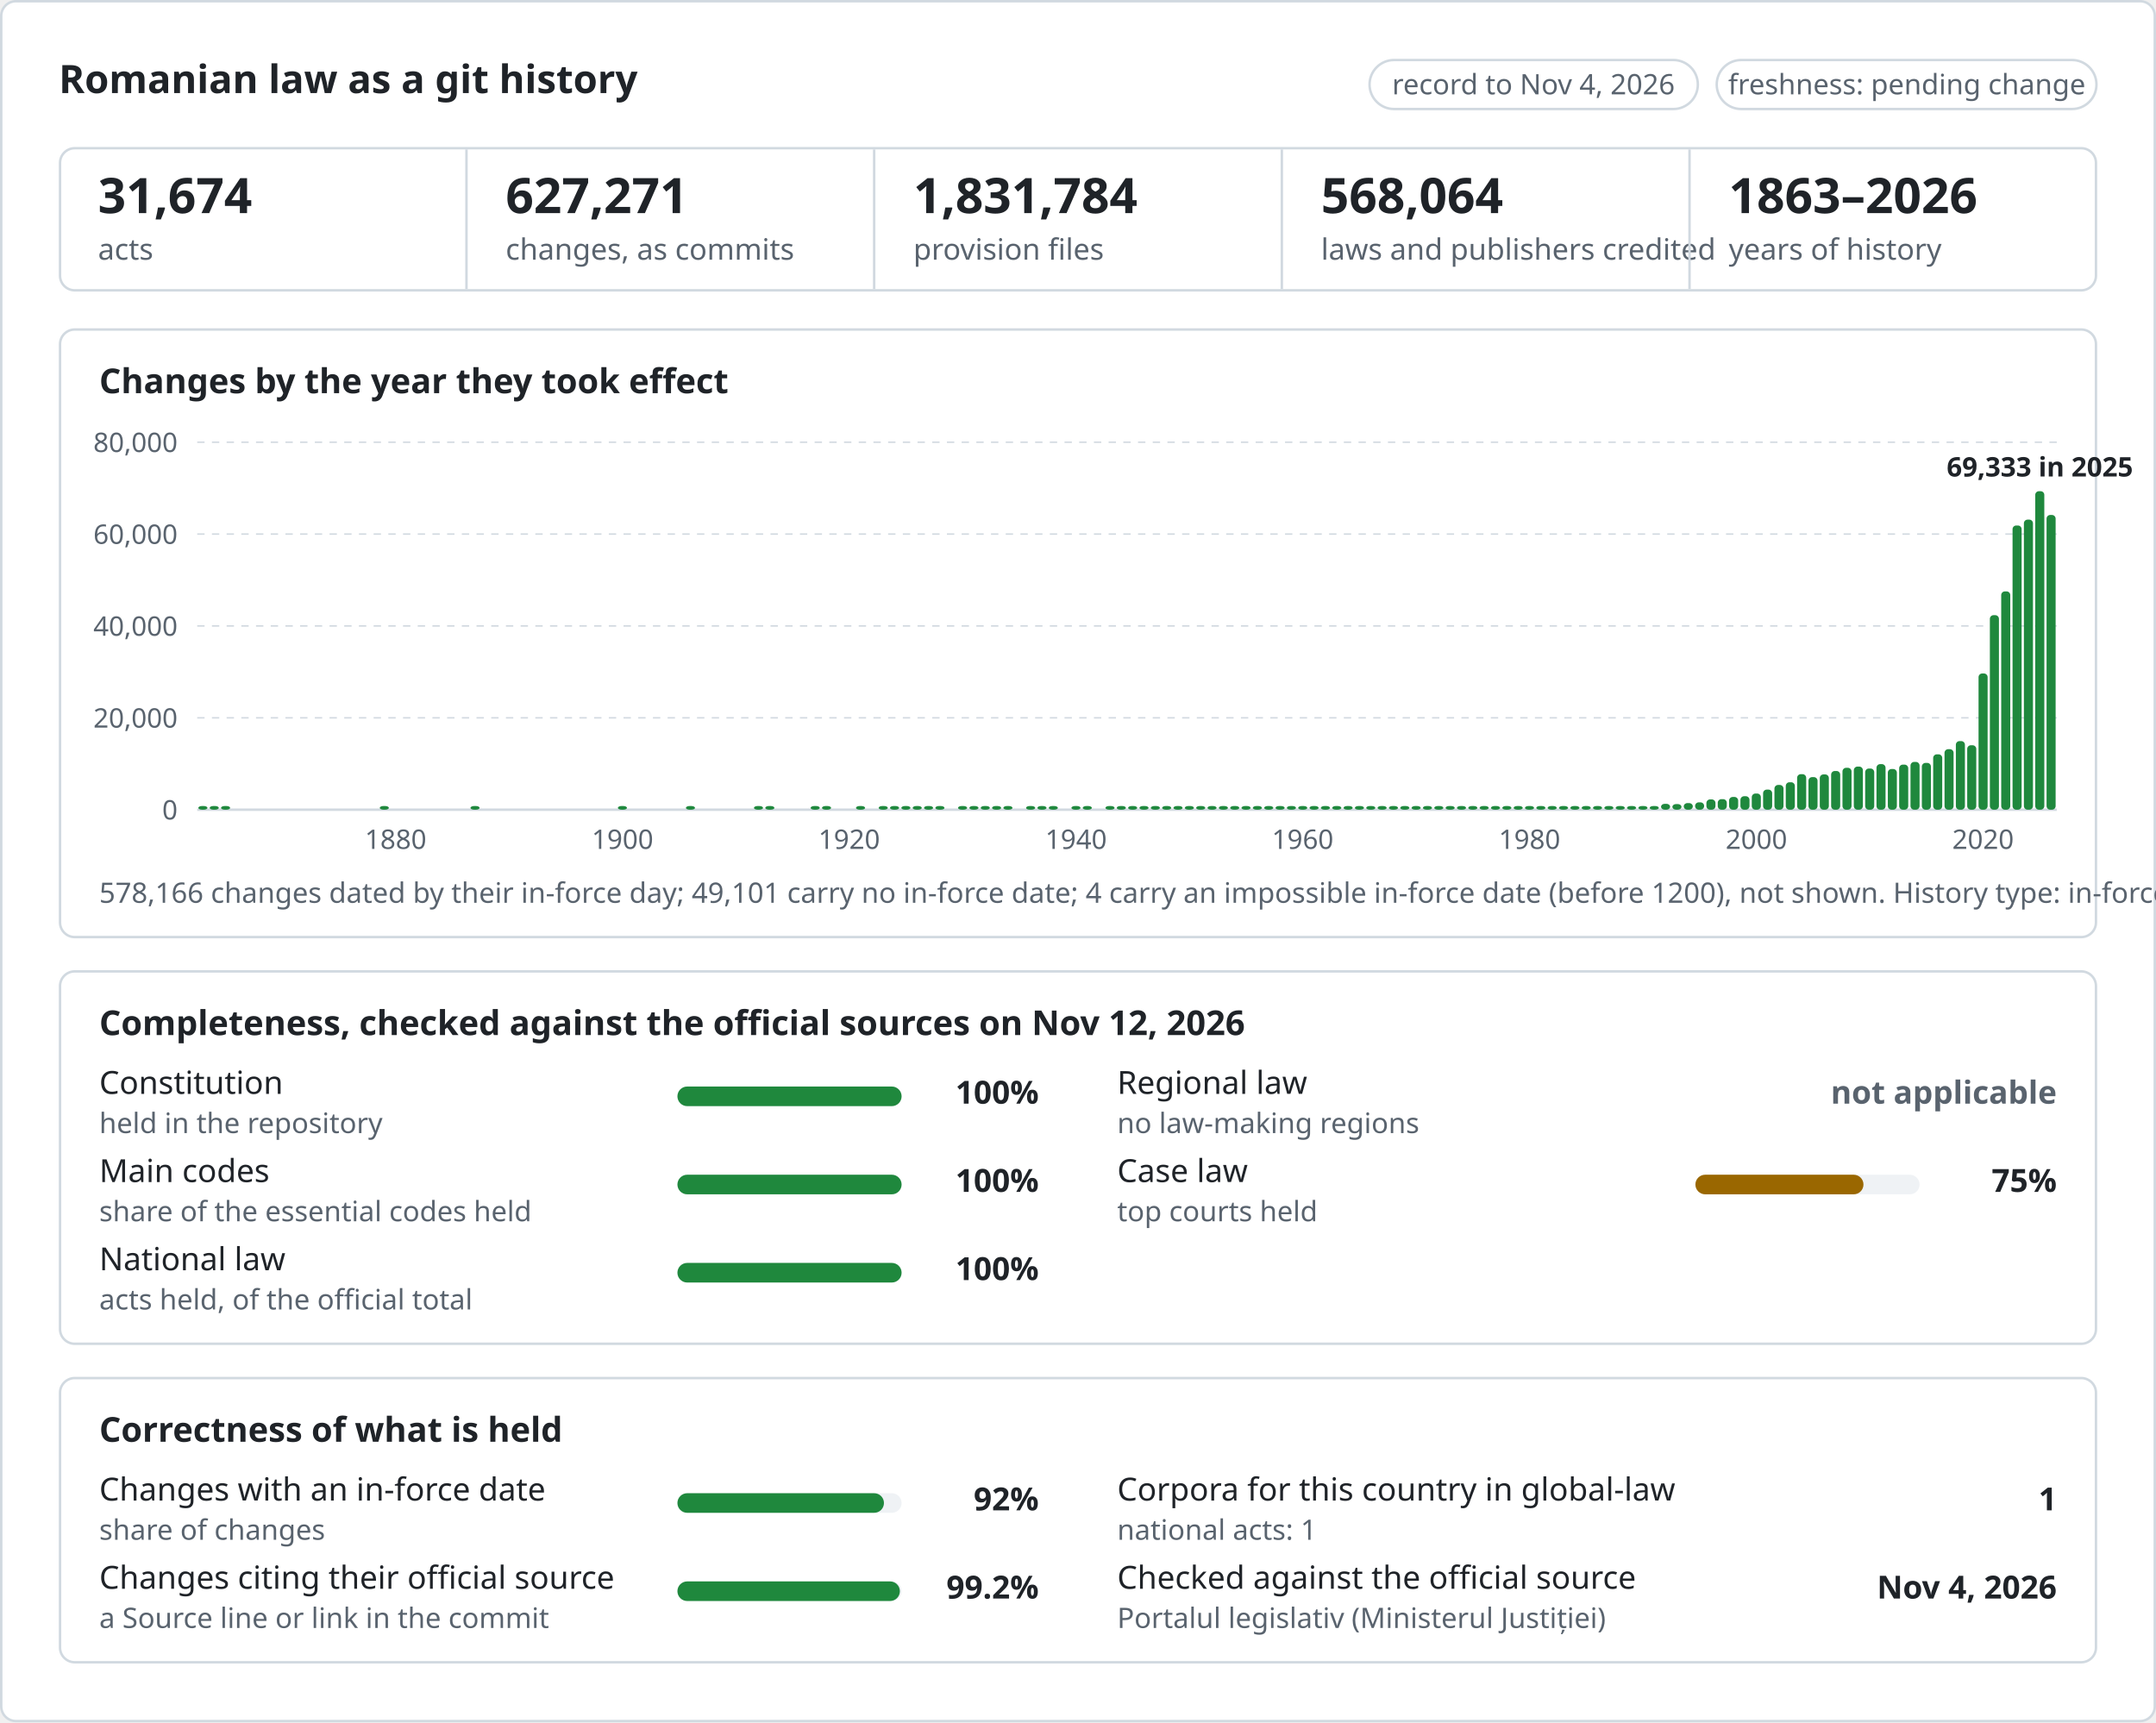
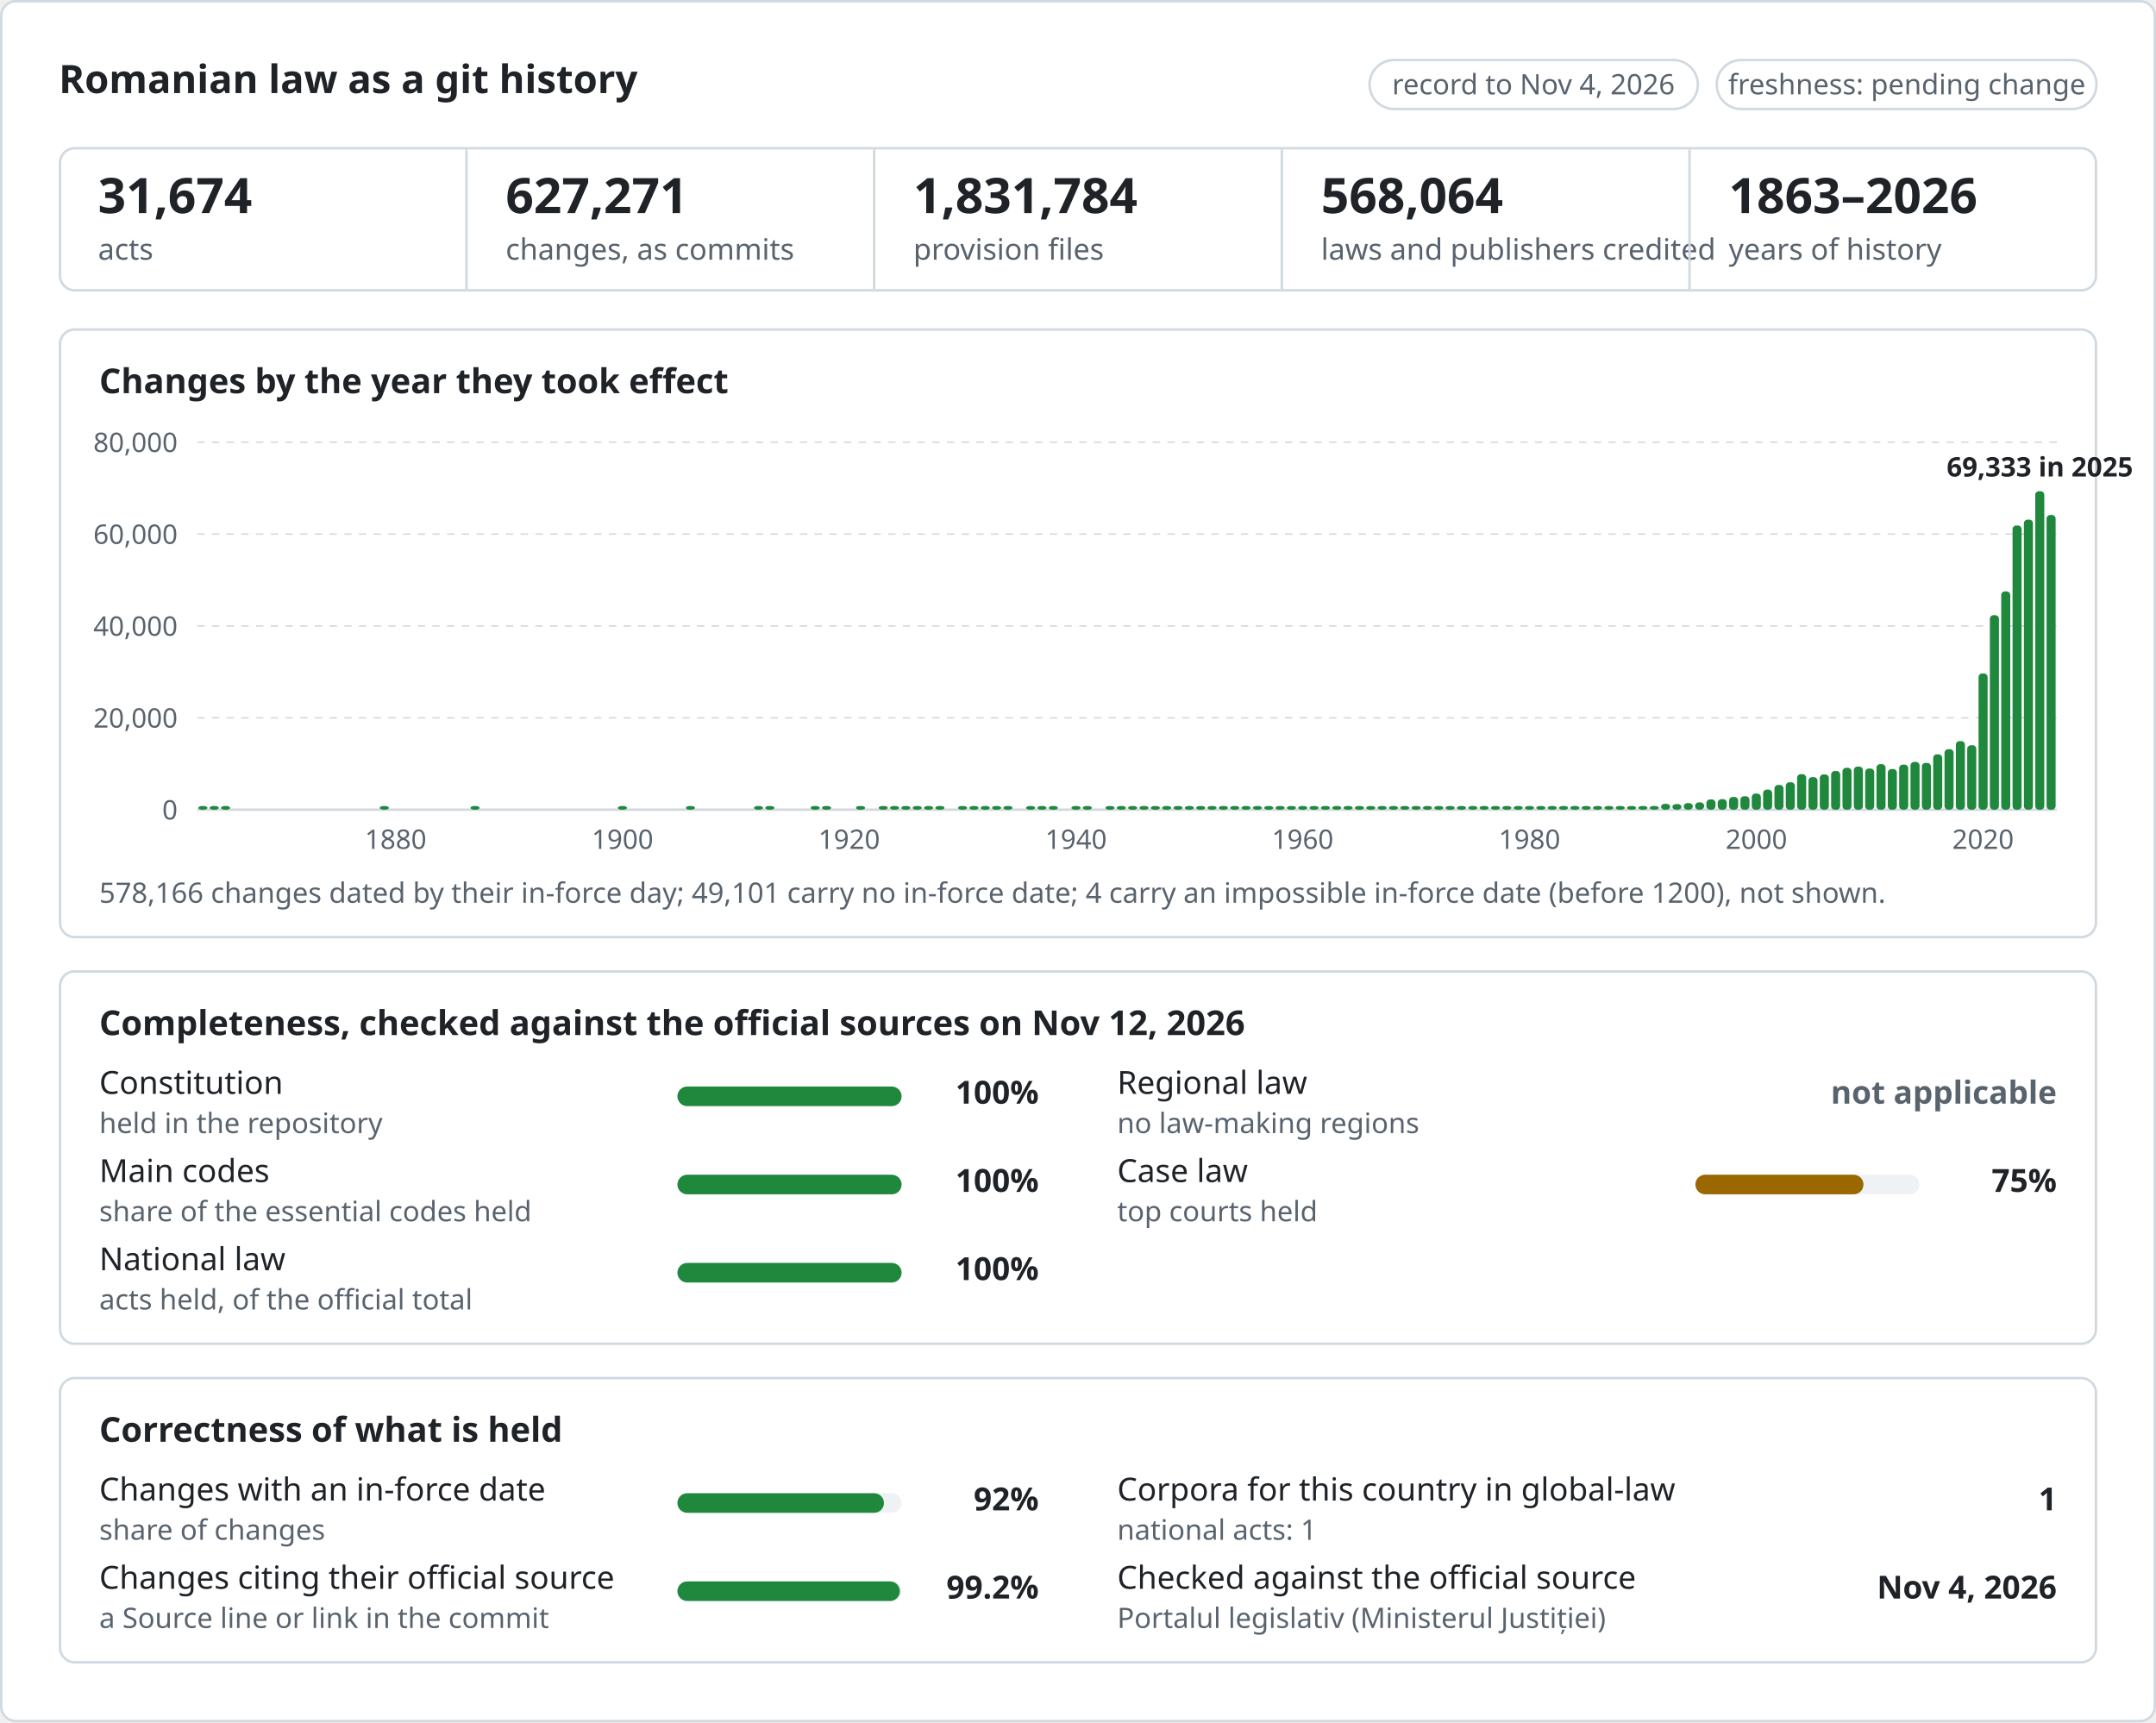
<svg xmlns="http://www.w3.org/2000/svg" width="880" height="703" viewBox="0 0 880 703" font-family="-apple-system,BlinkMacSystemFont,Segoe UI,Noto Sans,Helvetica,Arial,sans-serif">
  <rect x="0.5" y="0.5" width="879" height="702" rx="6" fill="#ffffff" stroke="#d1d9e0" />
  <text x="24" y="38" font-size="16" font-weight="600" fill="#1f2328">Romanian law as a git history</text>
  <rect x="559.0" y="24.5" width="134" height="20" rx="10" fill="none" stroke="#d1d9e0" />
  <text x="625.9" y="38.5" font-size="11.5" font-weight="500" text-anchor="middle" fill="#59636e">record to Nov 4, 2026</text>
  <rect x="700.7" y="24.5" width="155" height="20" rx="10" fill="none" stroke="#d1d9e0" />
  <text x="778.3" y="38.5" font-size="11.5" font-weight="500" text-anchor="middle" fill="#59636e">freshness: pending change</text>
  <rect x="24.5" y="60.5" width="831" height="58" rx="6" fill="#ffffff" stroke="#d1d9e0" />
  <text x="40.0" y="87" font-size="20" font-weight="600" fill="#1f2328">31,674</text>
  <text x="40.0" y="106" font-size="12" fill="#59636e">acts</text>
  <line x1="190.4" y1="61" x2="190.4" y2="118" stroke="#d1d9e0" />
  <text x="206.4" y="87" font-size="20" font-weight="600" fill="#1f2328">627,271</text>
  <text x="206.4" y="106" font-size="12" fill="#59636e">changes, as commits</text>
  <line x1="356.8" y1="61" x2="356.8" y2="118" stroke="#d1d9e0" />
  <text x="372.8" y="87" font-size="20" font-weight="600" fill="#1f2328">1,831,784</text>
  <text x="372.8" y="106" font-size="12" fill="#59636e">provision files</text>
  <line x1="523.2" y1="61" x2="523.2" y2="118" stroke="#d1d9e0" />
  <text x="539.2" y="87" font-size="20" font-weight="600" fill="#1f2328">568,064</text>
  <text x="539.2" y="106" font-size="12" fill="#59636e" textLength="142" lengthAdjust="spacingAndGlyphs">laws and publishers credited</text>
  <line x1="689.6" y1="61" x2="689.6" y2="118" stroke="#d1d9e0" />
  <text x="705.6" y="87" font-size="20" font-weight="600" fill="#1f2328">1863–2026</text>
  <text x="705.6" y="106" font-size="12" fill="#59636e">years of history</text>
  <rect x="24.5" y="134.5" width="831" height="248" rx="6" fill="#ffffff" stroke="#d1d9e0" />
  <text x="40.5" y="160.5" font-size="14" font-weight="600" fill="#1f2328">Changes by the year they took effect</text>
  <line x1="80.5" y1="330.5" x2="839.5" y2="330.5" stroke="#d1d9e0" stroke-width="1" />
  <text x="72.5" y="334.5" font-size="11" text-anchor="end" fill="#59636e">0</text>
  <line x1="80.5" y1="293.0" x2="839.5" y2="293.0" stroke="#d1d9e0" stroke-width="0.6" stroke-dasharray="3 3" />
  <text x="72.5" y="297.0" font-size="11" text-anchor="end" fill="#59636e">20,000</text>
  <line x1="80.5" y1="255.5" x2="839.5" y2="255.5" stroke="#d1d9e0" stroke-width="0.6" stroke-dasharray="3 3" />
  <text x="72.5" y="259.5" font-size="11" text-anchor="end" fill="#59636e">40,000</text>
  <line x1="80.5" y1="218.0" x2="839.5" y2="218.0" stroke="#d1d9e0" stroke-width="0.6" stroke-dasharray="3 3" />
  <text x="72.5" y="222.0" font-size="11" text-anchor="end" fill="#59636e">60,000</text>
  <line x1="80.5" y1="180.5" x2="839.5" y2="180.5" stroke="#d1d9e0" stroke-width="0.6" stroke-dasharray="3 3" />
  <text x="72.5" y="184.5" font-size="11" text-anchor="end" fill="#59636e">80,000</text>
  <rect x="80.96" y="329.0" width="3.70" height="1.5" rx="1.5" fill="#1f883d" />
  <rect x="85.59" y="329.0" width="3.70" height="1.5" rx="1.5" fill="#1f883d" />
  <rect x="90.22" y="329.0" width="3.70" height="1.5" rx="1.5" fill="#1f883d" />
  <rect x="155.01" y="329.0" width="3.70" height="1.5" rx="1.5" fill="#1f883d" />
  <text x="161.5" y="346.5" font-size="11" text-anchor="middle" fill="#59636e">1880</text>
  <rect x="192.04" y="329.0" width="3.70" height="1.5" rx="1.5" fill="#1f883d" />
  <rect x="252.20" y="329.0" width="3.70" height="1.5" rx="1.5" fill="#1f883d" />
  <text x="254.1" y="346.5" font-size="11" text-anchor="middle" fill="#59636e">1900</text>
  <rect x="279.97" y="329.0" width="3.70" height="1.5" rx="1.5" fill="#1f883d" />
  <rect x="307.74" y="329.0" width="3.70" height="1.5" rx="1.5" fill="#1f883d" />
  <rect x="312.37" y="329.0" width="3.70" height="1.5" rx="1.5" fill="#1f883d" />
  <rect x="330.88" y="329.0" width="3.70" height="1.5" rx="1.5" fill="#1f883d" />
  <rect x="335.51" y="329.0" width="3.70" height="1.5" rx="1.5" fill="#1f883d" />
  <text x="346.6" y="346.5" font-size="11" text-anchor="middle" fill="#59636e">1920</text>
  <rect x="349.39" y="329.0" width="3.70" height="1.5" rx="1.5" fill="#1f883d" />
  <rect x="358.65" y="329.0" width="3.70" height="1.5" rx="1.5" fill="#1f883d" />
  <rect x="363.27" y="329.0" width="3.70" height="1.5" rx="1.5" fill="#1f883d" />
  <rect x="367.90" y="329.0" width="3.70" height="1.5" rx="1.5" fill="#1f883d" />
  <rect x="372.53" y="329.0" width="3.70" height="1.5" rx="1.5" fill="#1f883d" />
  <rect x="377.16" y="329.0" width="3.70" height="1.5" rx="1.5" fill="#1f883d" />
  <rect x="381.79" y="329.0" width="3.70" height="1.5" rx="1.5" fill="#1f883d" />
  <rect x="391.04" y="329.0" width="3.70" height="1.5" rx="1.5" fill="#1f883d" />
  <rect x="395.67" y="329.0" width="3.70" height="1.5" rx="1.5" fill="#1f883d" />
  <rect x="400.30" y="329.0" width="3.70" height="1.5" rx="1.5" fill="#1f883d" />
  <rect x="404.93" y="329.0" width="3.70" height="1.5" rx="1.5" fill="#1f883d" />
  <rect x="409.55" y="329.0" width="3.70" height="1.5" rx="1.5" fill="#1f883d" />
  <rect x="418.81" y="329.0" width="3.70" height="1.5" rx="1.5" fill="#1f883d" />
  <rect x="423.44" y="329.0" width="3.70" height="1.5" rx="1.5" fill="#1f883d" />
  <rect x="428.07" y="329.0" width="3.70" height="1.5" rx="1.5" fill="#1f883d" />
  <rect x="437.32" y="329.0" width="3.70" height="1.5" rx="1.5" fill="#1f883d" />
  <text x="439.2" y="346.5" font-size="11" text-anchor="middle" fill="#59636e">1940</text>
  <rect x="441.95" y="329.0" width="3.70" height="1.5" rx="1.5" fill="#1f883d" />
  <rect x="451.21" y="329.0" width="3.70" height="1.5" rx="1.5" fill="#1f883d" />
  <rect x="455.83" y="329.0" width="3.70" height="1.5" rx="1.5" fill="#1f883d" />
  <rect x="460.46" y="329.0" width="3.70" height="1.5" rx="1.5" fill="#1f883d" />
  <rect x="465.09" y="329.0" width="3.70" height="1.5" rx="1.5" fill="#1f883d" />
  <rect x="469.72" y="329.0" width="3.70" height="1.5" rx="1.5" fill="#1f883d" />
  <rect x="474.35" y="329.0" width="3.70" height="1.5" rx="1.5" fill="#1f883d" />
  <rect x="478.97" y="329.0" width="3.70" height="1.5" rx="1.5" fill="#1f883d" />
  <rect x="483.60" y="329.0" width="3.70" height="1.5" rx="1.5" fill="#1f883d" />
  <rect x="488.23" y="329.0" width="3.70" height="1.5" rx="1.5" fill="#1f883d" />
  <rect x="492.86" y="329.0" width="3.70" height="1.5" rx="1.5" fill="#1f883d" />
  <rect x="497.49" y="329.0" width="3.70" height="1.5" rx="1.5" fill="#1f883d" />
  <rect x="502.12" y="329.0" width="3.70" height="1.5" rx="1.5" fill="#1f883d" />
  <rect x="506.74" y="329.0" width="3.70" height="1.5" rx="1.5" fill="#1f883d" />
  <rect x="511.37" y="329.0" width="3.70" height="1.5" rx="1.5" fill="#1f883d" />
  <rect x="516.00" y="329.0" width="3.70" height="1.5" rx="1.5" fill="#1f883d" />
  <rect x="520.63" y="329.0" width="3.70" height="1.5" rx="1.5" fill="#1f883d" />
  <rect x="525.26" y="329.0" width="3.70" height="1.5" rx="1.5" fill="#1f883d" />
  <rect x="529.88" y="329.0" width="3.70" height="1.5" rx="1.5" fill="#1f883d" />
  <text x="531.7" y="346.5" font-size="11" text-anchor="middle" fill="#59636e">1960</text>
  <rect x="534.51" y="329.0" width="3.70" height="1.5" rx="1.5" fill="#1f883d" />
  <rect x="539.14" y="329.0" width="3.70" height="1.5" rx="1.5" fill="#1f883d" />
  <rect x="543.77" y="329.0" width="3.70" height="1.5" rx="1.5" fill="#1f883d" />
  <rect x="548.40" y="329.0" width="3.70" height="1.5" rx="1.5" fill="#1f883d" />
  <rect x="553.02" y="329.0" width="3.70" height="1.5" rx="1.5" fill="#1f883d" />
  <rect x="557.65" y="329.0" width="3.70" height="1.5" rx="1.5" fill="#1f883d" />
  <rect x="562.28" y="329.0" width="3.70" height="1.5" rx="1.5" fill="#1f883d" />
  <rect x="566.91" y="329.0" width="3.70" height="1.5" rx="1.5" fill="#1f883d" />
  <rect x="571.54" y="329.0" width="3.70" height="1.5" rx="1.5" fill="#1f883d" />
  <rect x="576.16" y="329.0" width="3.70" height="1.5" rx="1.5" fill="#1f883d" />
  <rect x="580.79" y="329.0" width="3.70" height="1.5" rx="1.5" fill="#1f883d" />
  <rect x="585.42" y="329.0" width="3.70" height="1.5" rx="1.5" fill="#1f883d" />
  <rect x="590.05" y="329.0" width="3.70" height="1.5" rx="1.5" fill="#1f883d" />
  <rect x="594.68" y="329.0" width="3.70" height="1.5" rx="1.5" fill="#1f883d" />
  <rect x="599.30" y="329.0" width="3.70" height="1.5" rx="1.5" fill="#1f883d" />
  <rect x="603.93" y="329.0" width="3.70" height="1.5" rx="1.5" fill="#1f883d" />
  <rect x="608.56" y="329.0" width="3.70" height="1.5" rx="1.5" fill="#1f883d" />
  <rect x="613.19" y="329.0" width="3.70" height="1.5" rx="1.5" fill="#1f883d" />
  <rect x="617.82" y="329.0" width="3.70" height="1.5" rx="1.5" fill="#1f883d" />
  <rect x="622.44" y="329.0" width="3.70" height="1.5" rx="1.5" fill="#1f883d" />
  <text x="624.3" y="346.5" font-size="11" text-anchor="middle" fill="#59636e">1980</text>
  <rect x="627.07" y="329.0" width="3.70" height="1.5" rx="1.5" fill="#1f883d" />
  <rect x="631.70" y="329.0" width="3.70" height="1.5" rx="1.5" fill="#1f883d" />
  <rect x="636.33" y="329.0" width="3.70" height="1.5" rx="1.5" fill="#1f883d" />
  <rect x="640.96" y="329.0" width="3.70" height="1.5" rx="1.5" fill="#1f883d" />
  <rect x="645.58" y="329.0" width="3.70" height="1.5" rx="1.5" fill="#1f883d" />
  <rect x="650.21" y="329.0" width="3.70" height="1.5" rx="1.5" fill="#1f883d" />
  <rect x="654.84" y="329.0" width="3.70" height="1.5" rx="1.5" fill="#1f883d" />
  <rect x="659.47" y="329.0" width="3.70" height="1.5" rx="1.5" fill="#1f883d" />
  <rect x="664.10" y="329.0" width="3.70" height="1.5" rx="1.5" fill="#1f883d" />
  <rect x="668.73" y="329.0" width="3.70" height="1.5" rx="1.5" fill="#1f883d" />
  <rect x="673.35" y="329.0" width="3.70" height="1.5" rx="1.5" fill="#1f883d" />
  <rect x="677.98" y="328.1" width="3.70" height="2.4" rx="1.5" fill="#1f883d" />
  <rect x="682.61" y="328.2" width="3.70" height="2.3" rx="1.5" fill="#1f883d" />
  <rect x="687.24" y="327.8" width="3.70" height="2.7" rx="1.5" fill="#1f883d" />
  <rect x="691.87" y="327.5" width="3.70" height="3.0" rx="1.5" fill="#1f883d" />
  <rect x="696.49" y="326.3" width="3.70" height="4.2" rx="1.5" fill="#1f883d" />
  <rect x="701.12" y="326.2" width="3.70" height="4.3" rx="1.5" fill="#1f883d" />
  <rect x="705.75" y="325.3" width="3.70" height="5.2" rx="1.5" fill="#1f883d" />
  <rect x="710.38" y="325.0" width="3.70" height="5.5" rx="1.5" fill="#1f883d" />
  <rect x="715.01" y="323.9" width="3.70" height="6.6" rx="1.5" fill="#1f883d" />
  <text x="716.9" y="346.5" font-size="11" text-anchor="middle" fill="#59636e">2000</text>
  <rect x="719.63" y="322.3" width="3.70" height="8.2" rx="1.5" fill="#1f883d" />
  <rect x="724.26" y="320.4" width="3.70" height="10.1" rx="1.5" fill="#1f883d" />
  <rect x="728.89" y="319.3" width="3.70" height="11.2" rx="1.5" fill="#1f883d" />
  <rect x="733.52" y="316.0" width="3.70" height="14.5" rx="1.5" fill="#1f883d" />
  <rect x="738.15" y="317.2" width="3.70" height="13.3" rx="1.5" fill="#1f883d" />
  <rect x="742.77" y="316.1" width="3.70" height="14.4" rx="1.5" fill="#1f883d" />
  <rect x="747.40" y="314.7" width="3.70" height="15.8" rx="1.5" fill="#1f883d" />
  <rect x="752.03" y="313.4" width="3.70" height="17.1" rx="1.5" fill="#1f883d" />
  <rect x="756.66" y="312.9" width="3.70" height="17.6" rx="1.5" fill="#1f883d" />
  <rect x="761.29" y="313.7" width="3.70" height="16.8" rx="1.5" fill="#1f883d" />
  <rect x="765.91" y="311.9" width="3.70" height="18.6" rx="1.5" fill="#1f883d" />
  <rect x="770.54" y="313.9" width="3.70" height="16.6" rx="1.5" fill="#1f883d" />
  <rect x="775.17" y="312.1" width="3.70" height="18.4" rx="1.5" fill="#1f883d" />
  <rect x="779.80" y="311.0" width="3.70" height="19.5" rx="1.5" fill="#1f883d" />
  <rect x="784.43" y="311.4" width="3.70" height="19.1" rx="1.5" fill="#1f883d" />
  <rect x="789.05" y="307.9" width="3.70" height="22.6" rx="1.5" fill="#1f883d" />
  <rect x="793.68" y="305.8" width="3.70" height="24.7" rx="1.5" fill="#1f883d" />
  <rect x="798.31" y="302.5" width="3.70" height="28.0" rx="1.5" fill="#1f883d" />
  <rect x="802.94" y="304.2" width="3.70" height="26.3" rx="1.5" fill="#1f883d" />
  <rect x="807.57" y="274.9" width="3.70" height="55.6" rx="1.5" fill="#1f883d" />
  <text x="809.4" y="346.5" font-size="11" text-anchor="middle" fill="#59636e">2020</text>
  <rect x="812.19" y="251.1" width="3.70" height="79.4" rx="1.5" fill="#1f883d" />
  <rect x="816.82" y="241.4" width="3.70" height="89.1" rx="1.5" fill="#1f883d" />
  <rect x="821.45" y="214.5" width="3.70" height="116.0" rx="1.5" fill="#1f883d" />
  <rect x="826.08" y="212.1" width="3.70" height="118.4" rx="1.5" fill="#1f883d" />
  <rect x="830.71" y="200.5" width="3.70" height="130.0" rx="1.5" fill="#1f883d" />
  <text x="832.6" y="194.5" font-size="11" font-weight="600" text-anchor="middle" fill="#1f2328">69,333 in 2025</text>
  <rect x="835.33" y="210.2" width="3.70" height="120.3" rx="1.5" fill="#1f883d" />
-   <text x="40.5" y="368.5" font-size="11.5" fill="#59636e" textLength="799" lengthAdjust="spacingAndGlyphs">578,166 changes dated by their in-force day; 49,101 carry no in-force date; 4 carry an impossible in-force date (before 1200), not shown. History type: in-force.</text>
+   <text x="40.5" y="368.5" font-size="11.5" fill="#59636e">578,166 changes dated by their in-force day; 49,101 carry no in-force date; 4 carry an impossible in-force date (before 1200), not shown.</text>
  <rect x="24.5" y="396.5" width="831" height="152" rx="6" fill="#ffffff" stroke="#d1d9e0" />
  <text x="40.5" y="422.5" font-size="14" font-weight="600" fill="#1f2328">Completeness, checked against the official sources on Nov 12, 2026</text>
  <text x="40.5" y="446.5" font-size="13" fill="#1f2328">Constitution</text>
  <text x="40.5" y="462.5" font-size="11.5" fill="#59636e">held in the repository</text>
  <g>
    <rect x="276.5" y="443.5" width="91.5" height="8" rx="4" fill="#eff2f5" />
    <rect x="276.5" y="443.5" width="91.5" height="8" rx="4" fill="#1f883d" />
  </g>
  <text x="424.0" y="450.5" font-size="13" font-weight="600" text-anchor="end" fill="#1f2328">100%</text>
  <text x="40.5" y="482.5" font-size="13" fill="#1f2328">Main codes</text>
  <text x="40.5" y="498.5" font-size="11.5" fill="#59636e">share of the essential codes held</text>
  <g>
    <rect x="276.5" y="479.5" width="91.5" height="8" rx="4" fill="#eff2f5" />
    <rect x="276.5" y="479.5" width="91.5" height="8" rx="4" fill="#1f883d" />
  </g>
  <text x="424.0" y="486.5" font-size="13" font-weight="600" text-anchor="end" fill="#1f2328">100%</text>
  <text x="40.5" y="518.5" font-size="13" fill="#1f2328">National law</text>
  <text x="40.5" y="534.5" font-size="11.5" fill="#59636e">acts held, of the official total</text>
  <g>
    <rect x="276.5" y="515.5" width="91.5" height="8" rx="4" fill="#eff2f5" />
    <rect x="276.5" y="515.5" width="91.5" height="8" rx="4" fill="#1f883d" />
  </g>
  <text x="424.0" y="522.5" font-size="13" font-weight="600" text-anchor="end" fill="#1f2328">100%</text>
  <text x="456.0" y="446.5" font-size="13" fill="#1f2328">Regional law</text>
  <text x="456.0" y="462.5" font-size="11.5" fill="#59636e">no law-making regions</text>
  <text x="839.5" y="450.5" font-size="13" font-weight="600" text-anchor="end" fill="#59636e">not applicable</text>
  <text x="456.0" y="482.5" font-size="13" fill="#1f2328">Case law</text>
  <text x="456.0" y="498.5" font-size="11.5" fill="#59636e">top courts held</text>
  <g>
    <rect x="692.0" y="479.5" width="91.5" height="8" rx="4" fill="#eff2f5" />
    <rect x="692.0" y="479.5" width="68.6" height="8" rx="4" fill="#9a6700" />
  </g>
  <text x="839.5" y="486.5" font-size="13" font-weight="600" text-anchor="end" fill="#1f2328">75%</text>
  <rect x="24.5" y="562.5" width="831" height="116" rx="6" fill="#ffffff" stroke="#d1d9e0" />
  <text x="40.5" y="588.5" font-size="14" font-weight="600" fill="#1f2328">Correctness of what is held</text>
  <text x="40.5" y="612.5" font-size="13" fill="#1f2328">Changes with an in-force date</text>
  <text x="40.5" y="628.5" font-size="11.5" fill="#59636e">share of changes</text>
  <g>
    <rect x="276.5" y="609.5" width="91.5" height="8" rx="4" fill="#eff2f5" />
    <rect x="276.5" y="609.5" width="84.3" height="8" rx="4" fill="#1f883d" />
  </g>
  <text x="424.0" y="616.5" font-size="13" font-weight="600" text-anchor="end" fill="#1f2328">92%</text>
  <text x="40.5" y="648.5" font-size="13" fill="#1f2328">Changes citing their official source</text>
  <text x="40.5" y="664.5" font-size="11.5" fill="#59636e">a Source line or link in the commit</text>
  <g>
    <rect x="276.5" y="645.5" width="91.5" height="8" rx="4" fill="#eff2f5" />
    <rect x="276.5" y="645.5" width="90.8" height="8" rx="4" fill="#1f883d" />
  </g>
  <text x="424.0" y="652.5" font-size="13" font-weight="600" text-anchor="end" fill="#1f2328">99.2%</text>
  <text x="456.0" y="612.5" font-size="13" fill="#1f2328">Corpora for this country in global-law</text>
  <text x="456.0" y="628.5" font-size="11.5" fill="#59636e">national acts: 1</text>
  <text x="839.5" y="616.5" font-size="13" font-weight="600" text-anchor="end" fill="#1f2328">1</text>
  <text x="456.0" y="648.5" font-size="13" fill="#1f2328">Checked against the official source</text>
  <text x="456.0" y="664.5" font-size="11.5" fill="#59636e">Portalul legislativ (Ministerul Justiției)</text>
  <text x="839.5" y="652.5" font-size="13" font-weight="600" text-anchor="end" fill="#1f2328">Nov 4, 2026</text>
</svg>
